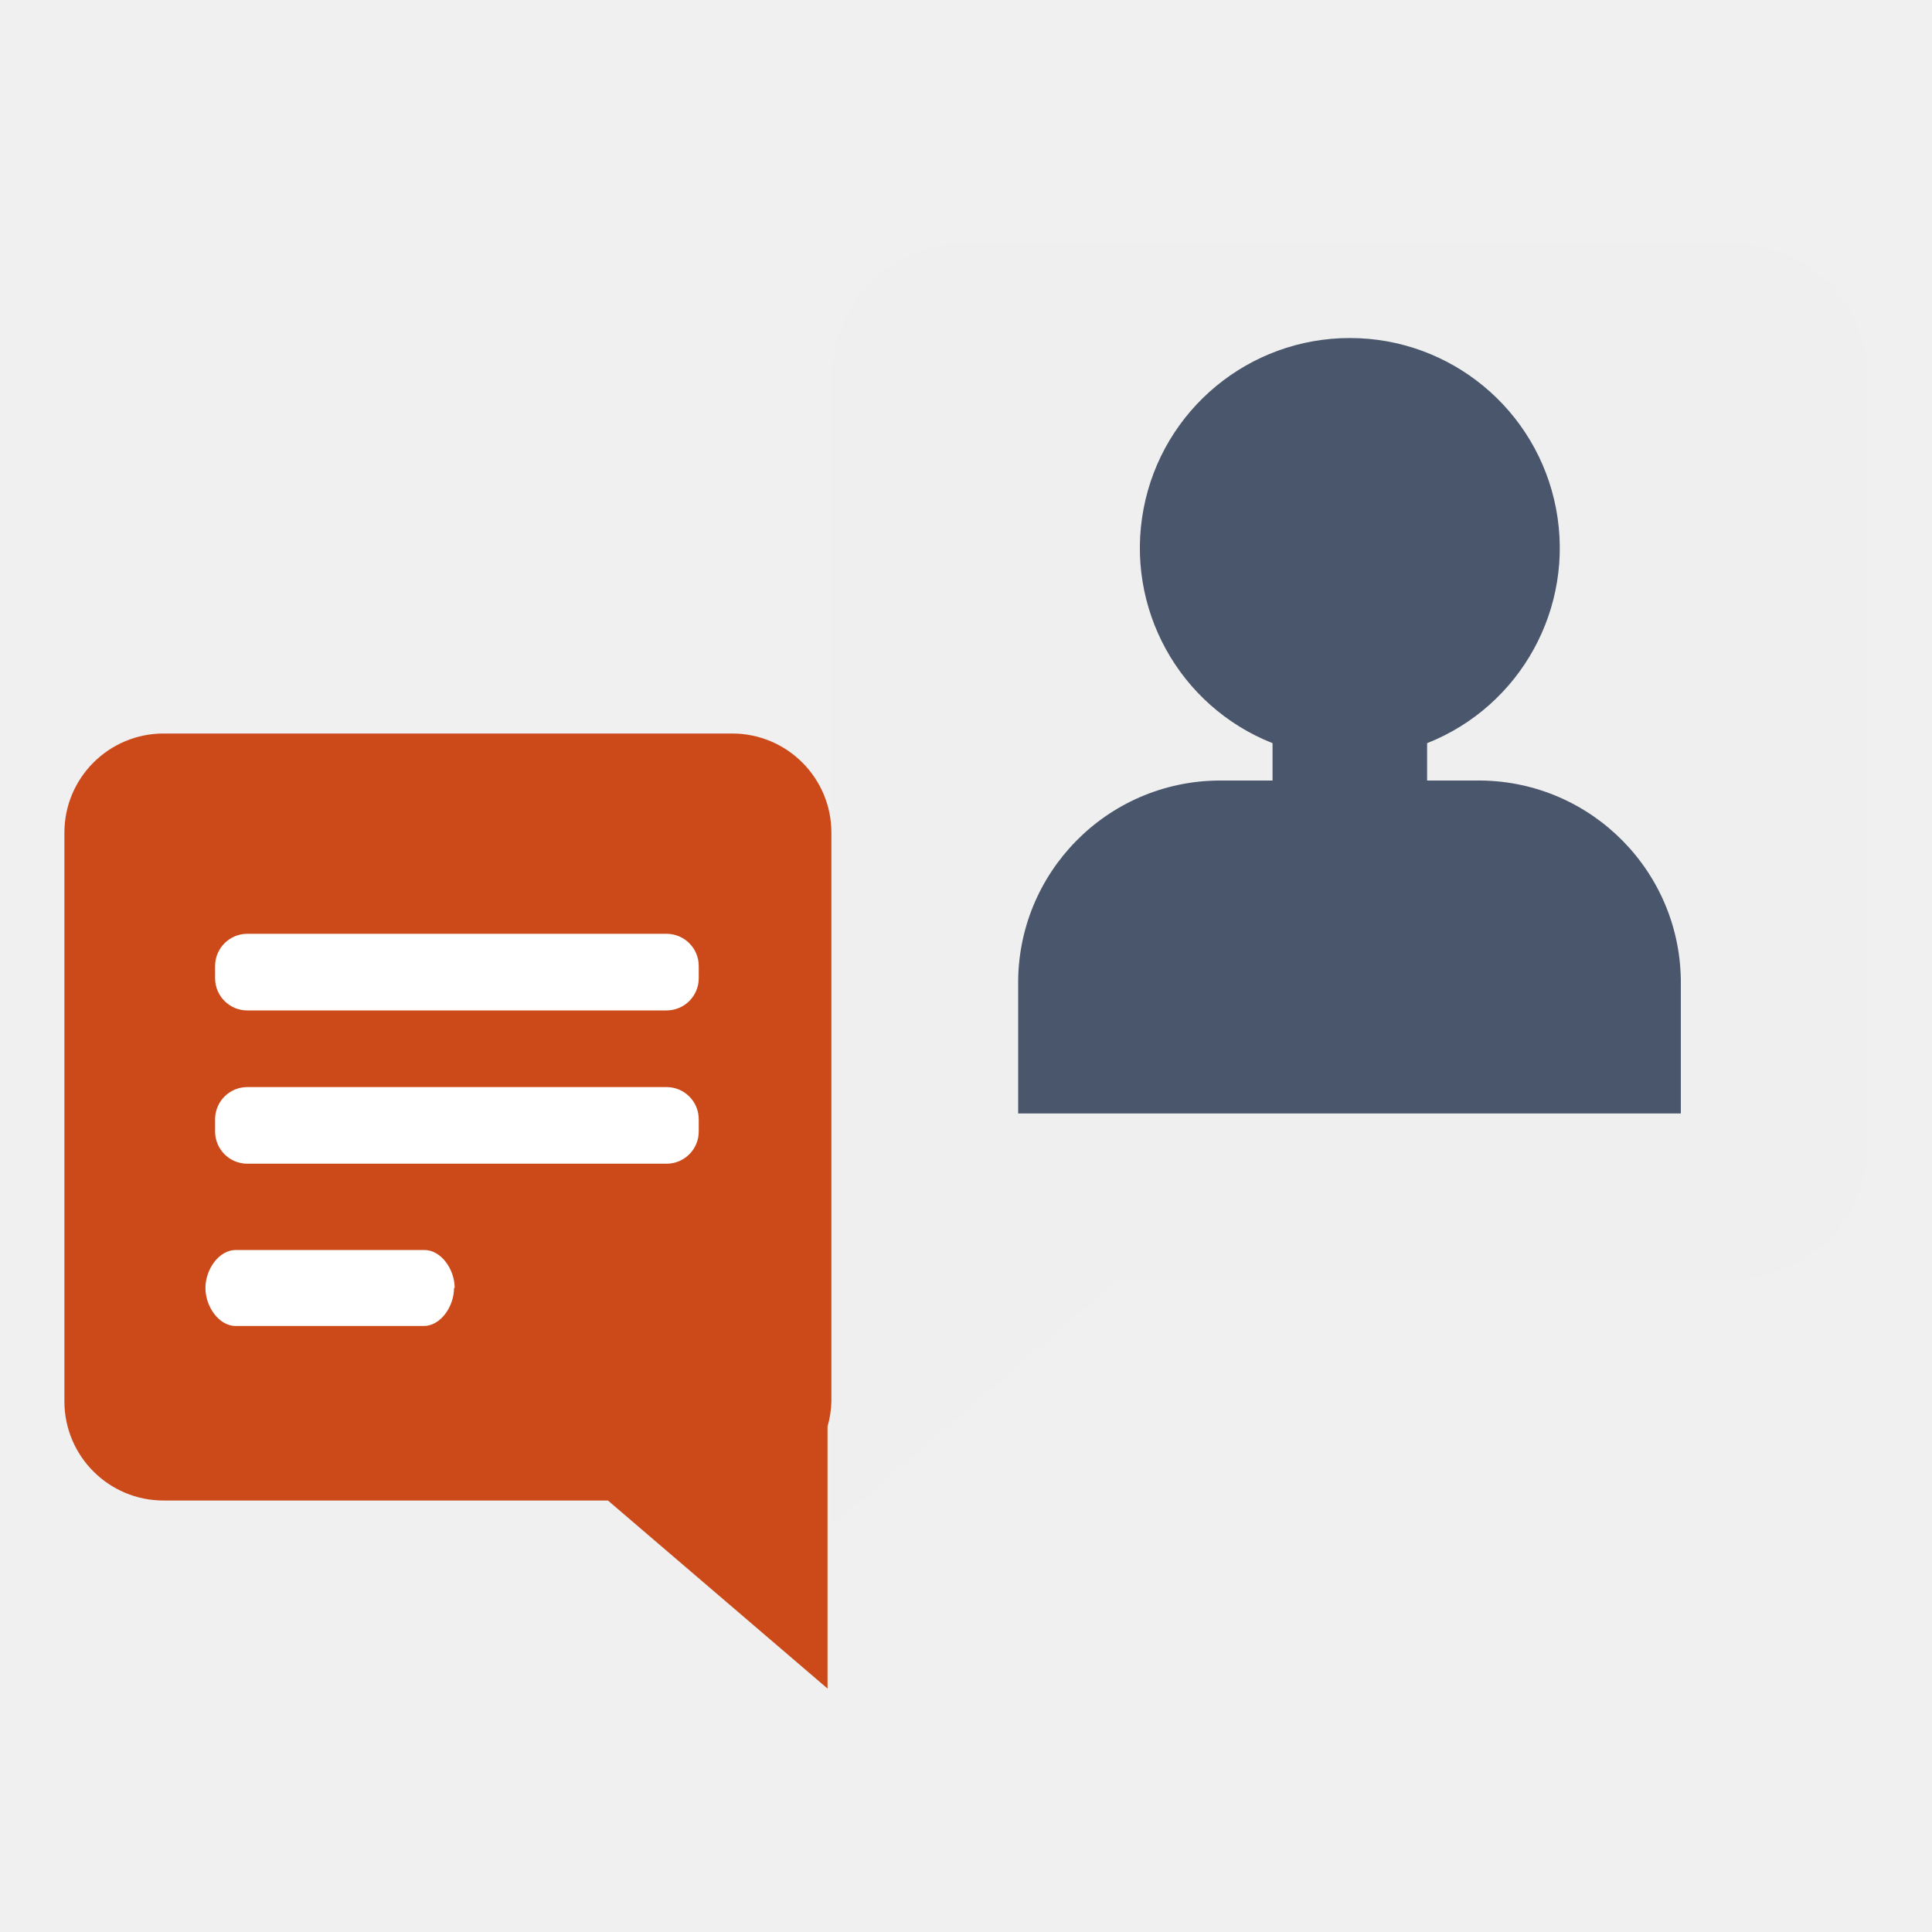
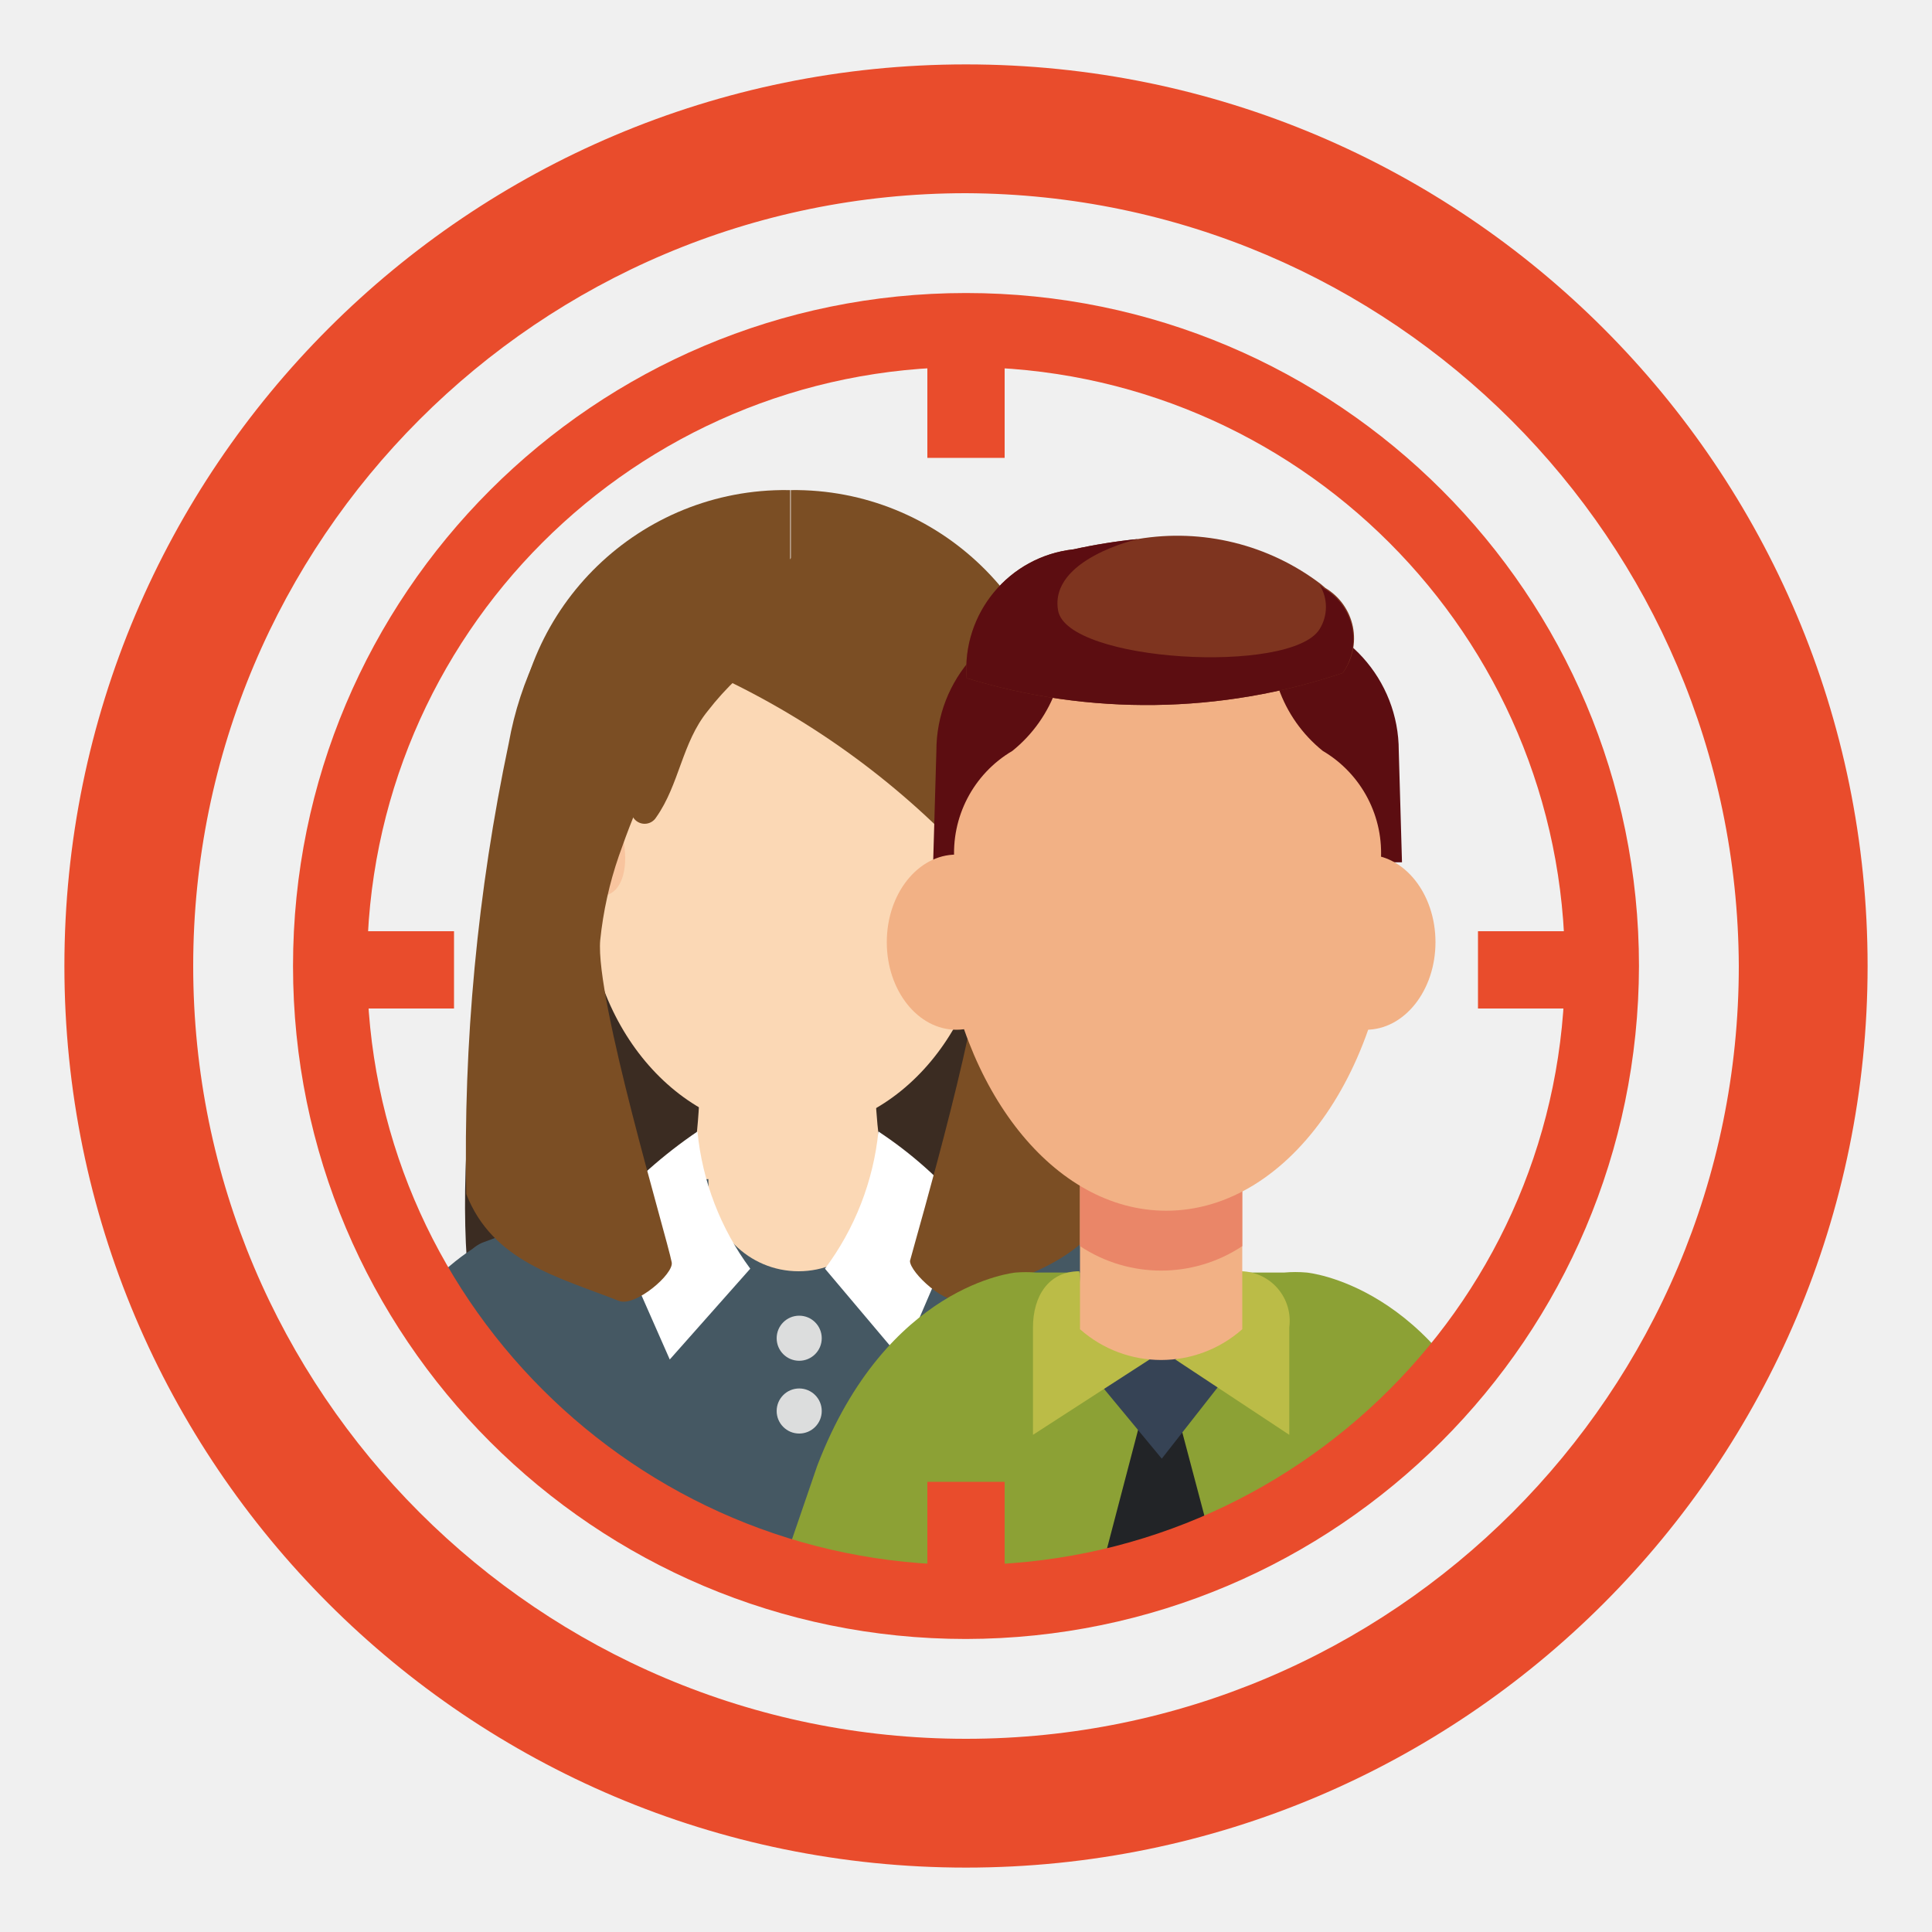
<svg xmlns="http://www.w3.org/2000/svg" id="圖層_1" data-name="圖層 1" viewBox="0 0 30 30">
-   <path d="M26.91,3.78H15a2.09,2.09,0,0,0-2.09,2.09V23.69l4.46-3.83h9.54A2.09,2.09,0,0,0,29,17.78V5.87A2.09,2.09,0,0,0,26.91,3.78Z" fill="#efefef" />
-   <path d="M12.91,12.93a1.54,1.54,0,0,0-1.54-1.54H2.54A1.54,1.54,0,0,0,1,12.93v8.83A1.54,1.54,0,0,0,2.54,23.3h6.9l3.41,2.92V22.15a1.53,1.53,0,0,0,.06-.39Z" fill="#cc4a19" />
-   <rect x="3.34" y="14.5" width="7.51" height="1.19" rx="0.5" ry="0.5" fill="#fff" />
-   <rect x="3.34" y="16.88" width="7.51" height="1.19" rx="0.5" ry="0.5" fill="#fff" />
-   <path d="M7.05,20c0,.29-.21.59-.47.59H3.66c-.26,0-.47-.3-.47-.59h0c0-.29.21-.59.47-.59H6.59c.26,0,.47.3.47.59Z" fill="#fff" />
-   <path d="M23,12.12h-.84v-.58a3.26,3.26,0,1,0-2.4,0v.58h-.84a3.14,3.14,0,0,0-3.11,3.17v2H26.1v-2A3.14,3.14,0,0,0,23,12.12Z" fill="#4a566b" />
+   <defs>
+     <clipPath id="clip-path">
+       <circle cx="15" cy="15" r="10.17" fill="none" />
+     </clipPath>
+   </defs>
+   <g clip-path="url(#clip-path)">
+     <path d="M16.43,12.16H14.36l0-.25-6.35.25c-2.09,10.91.28,11,3.51,11l1.07,0,.29,0C16.15,23.2,18.52,23.06,16.43,12.16Z" fill="#3b2c22" />
+     <path d="M18.95,22.38a3.65,3.65,0,0,0-1.64-3h0a.63.63,0,0,0-.14-.09l-2.85-1.07-.67-.65-1.32,1.95L11,17.57l-.62.65L7.48,19.3a.63.63,0,0,0-.14.09h0a3.65,3.65,0,0,0-1.64,3H7.26l.18,2.44,10.09.46V22.83Z" fill="#455863" />
+     <path d="M11,18.13q0,.11,0,.21a1.4,1.4,0,0,0,2.8,0q0-.11,0-.22Z" fill="#fbd8b5" />
+     <circle cx="12.41" cy="20.78" r="0.35" fill="#dcdddd" />
+     <circle cx="12.41" cy="21.91" r="0.35" fill="#dcdddd" />
+     <path d="M16.51,11.71a4.18,4.18,0,0,0-4.23-4.1V15.8A4.18,4.18,0,0,0,16.51,11.71Z" fill="#7b4e24" />
+     <path d="M12.24,7.61A4.19,4.19,0,0,0,8,11.71a4.19,4.19,0,0,0,4.27,4.1h0V7.61Z" fill="#7b4e24" />
+     <path d="M13.65,17.69c0,.19,0,.4.08.62h-3c0-.22.06-.43.08-.62a9.71,9.71,0,0,0,.06-1.12v0a12.13,12.13,0,0,0-.14-1.65h3c-.05.35-.08.65-.11.93A8.79,8.79,0,0,0,13.65,17.69Z" fill="#fbd8b5" />
+     <path d="M15.37,13.83c0,2.07-1.4,3.75-3.13,3.75S9.1,15.9,9.1,13.83s.19-4.39,3.14-4.39C15.37,9.44,15.37,11.76,15.37,13.83Z" fill="#fbd8b5" />
+     <path d="M9.67,13c.1.44,0,.84-.26.9s-.51-.26-.61-.7,0-.83.26-.89S9.57,12.56,9.67,13Z" fill="#f8c49e" />
+     <path d="M12.46,8.49c-1.38,1.42-2.21,1.52-1.33,2a12.68,12.68,0,0,1,4,2.94c.18.22.49-2.71-.29-4S12.85,8.09,12.46,8.49Z" fill="#7b4e24" />
+     <path d="M10.83,17.57A7.37,7.37,0,0,0,9.4,18.84l1,2.27,1.25-1.41A4.28,4.28,0,0,1,10.83,17.57Z" fill="#fff" />
+     <path d="M13.64,17.57A6.34,6.34,0,0,1,15,18.78l-1,2.33L12.81,19.7A4.28,4.28,0,0,0,13.64,17.57Z" fill="#fff" />
+     <path d="M12.57,9.44c0-.45-.54-.62-.88-.79a2.46,2.46,0,0,0-1-.24,2.22,2.22,0,0,0-1.5.5,5.29,5.29,0,0,0-1.29,2.63,30.83,30.83,0,0,0-.66,7c.41,1.05,1.43,1.29,2.37,1.66.25.1.86-.42.82-.6-.08-.41-1.19-4.09-1.11-5a5.82,5.82,0,0,1,.29-1.31c.07-.2.14-.39.22-.59l0-.11,0,.1a.21.21,0,0,0,.36,0c.36-.51.4-1.16.8-1.65a4.35,4.35,0,0,1,1-.94.52.52,0,0,0,.16-.05l0,0,.1-.06.05,0a.12.12,0,0,0,.09-.13A.63.63,0,0,0,12.57,9.44Z" fill="#7b4e24" />
+     <path d="M16.62,11.54a5.22,5.22,0,0,0-1.29-2.63,2.21,2.21,0,0,0-1.5-.5,2.48,2.48,0,0,0-1,.24c-.34.18-.85.34-.87.79a.48.48,0,0,0,0,.13l.22.16a5.22,5.22,0,0,0,.73.43,5.66,5.66,0,0,1,1.49,1,2.61,2.61,0,0,1,.73,1.33c.05.34.08,1.78.11,2.09.08.9-1,4.58-1.11,5,0,.18.57.71.82.6.94-.37,2-.6,2.37-1.66A30.63,30.63,0,0,0,16.62,11.54Z" fill="#7b4e24" />
+     <path d="M20.29,19.76h0a2,2,0,0,0-.35,0H16.09a2,2,0,0,0-.32,0h0s-2,.18-3.08,3l-.94,2.74H21.92l1.45-2.74C22.32,19.94,20.29,19.76,20.29,19.76Z" fill="#8ca135" />
+     <polygon points="19.19 25.38 18.3 22.02 17.72 22.02 16.84 25.38 19.19 25.38" fill="#222427" />
+     <polygon points="19.02 21.4 18.04 22.65 17.03 21.43 17.57 20.84 18.47 20.84 19.02 21.4" fill="#364355" />
+     <path d="M16.76,19.74h0c-.48,0-.72.39-.72.87v1.67l1.81-1.17S16.76,20.54,16.76,19.74Z" fill="#bbbc47" />
+     <path d="M19.28,19.74h0a.77.77,0,0,1,.74.87v1.67l-1.77-1.17S19.28,20.54,19.28,19.74Z" fill="#bbbc47" />
+     <path d="M19.29,17.35v3.29a1.9,1.9,0,0,1-2.52,0V17.35Z" fill="#f2b185" />
+     <path d="M19.29,17.47v1.88a2.28,2.28,0,0,1-2.52,0V17.47Z" fill="#ea8668" />
+     <path d="M21.63,13.65c0,2.84-1.58,5.15-3.52,5.15-1.75,0-3.2-1.87-3.48-4.32h0a7.51,7.51,0,0,1,0-.83,7.26,7.26,0,0,1,.24-1.87l0-.14h6.49A7.24,7.24,0,0,1,21.63,13.65Z" fill="#f2b185" />
+     <path d="M14.86,11.65A3.13,3.13,0,0,1,18,9.16a3.39,3.39,0,0,1,3.32,2.49A24.6,24.6,0,0,1,14.86,11.65Z" fill="#f2b185" />
+     <path d="M16.48,9.51a2.17,2.17,0,0,1-.76,2.15,1.84,1.84,0,0,0-.9,1.73h-.33l.05-1.73A2.16,2.16,0,0,1,16.48,9.51Z" fill="#5c0d11" />
+     <path d="M19.78,9.51a2.17,2.17,0,0,0,.76,2.15,1.84,1.84,0,0,1,.9,1.73h.33l-.05-1.73A2.16,2.16,0,0,0,19.78,9.51Z" fill="#5c0d11" />
+     <path d="M20.85,10.45a9.56,9.56,0,0,1-5.84.08,1.87,1.87,0,0,1,1.66-2,8.69,8.69,0,0,1,1-.16h0a3.68,3.68,0,0,1,2.84.7l.07.06A.91.91,0,0,1,20.85,10.45Z" fill="#7e341f" />
+     <path d="M20.85,10.45a9.56,9.56,0,0,1-5.84.08,1.87,1.87,0,0,1,1.66-2,8.69,8.69,0,0,1,1-.16s-1.38.31-1.24,1.11,3.62,1,4.06.29a.65.65,0,0,0,0-.69l.07.06A.91.91,0,0,1,20.85,10.45Z" fill="#5c0d11" />
+     <ellipse cx="14.85" cy="14.63" rx="1.08" ry="1.36" fill="#f2b185" />
+     <ellipse cx="21.21" cy="14.63" rx="1.08" ry="1.36" fill="#f2b185" />
+   </g>
+   <path d="M15,25.45A10.45,10.45,0,1,1,25.45,15,10.47,10.47,0,0,1,15,25.45ZM15,5.7A9.3,9.3,0,1,0,24.3,15,9.31,9.31,0,0,0,15,5.7Z" fill="#e94c2c" />
+   <rect x="14.4" y="5.3" width="1.2" height="1.81" fill="#e94c2c" />
+   <rect x="14.4" y="23.01" width="1.2" height="1.81" fill="#e94c2c" />
+   <rect x="22.95" y="14.46" width="1.81" height="1.2" fill="#e94c2c" />
+   <rect x="5.24" y="14.46" width="1.81" height="1.2" fill="#e94c2c" />
+   <path d="M15,29A14,14,0,1,1,29,15,14,14,0,0,1,15,29ZM15,3A12,12,0,1,0,27,15,12.05,12.05,0,0,0,15,3Z" fill="#e94c2c" />
</svg>
